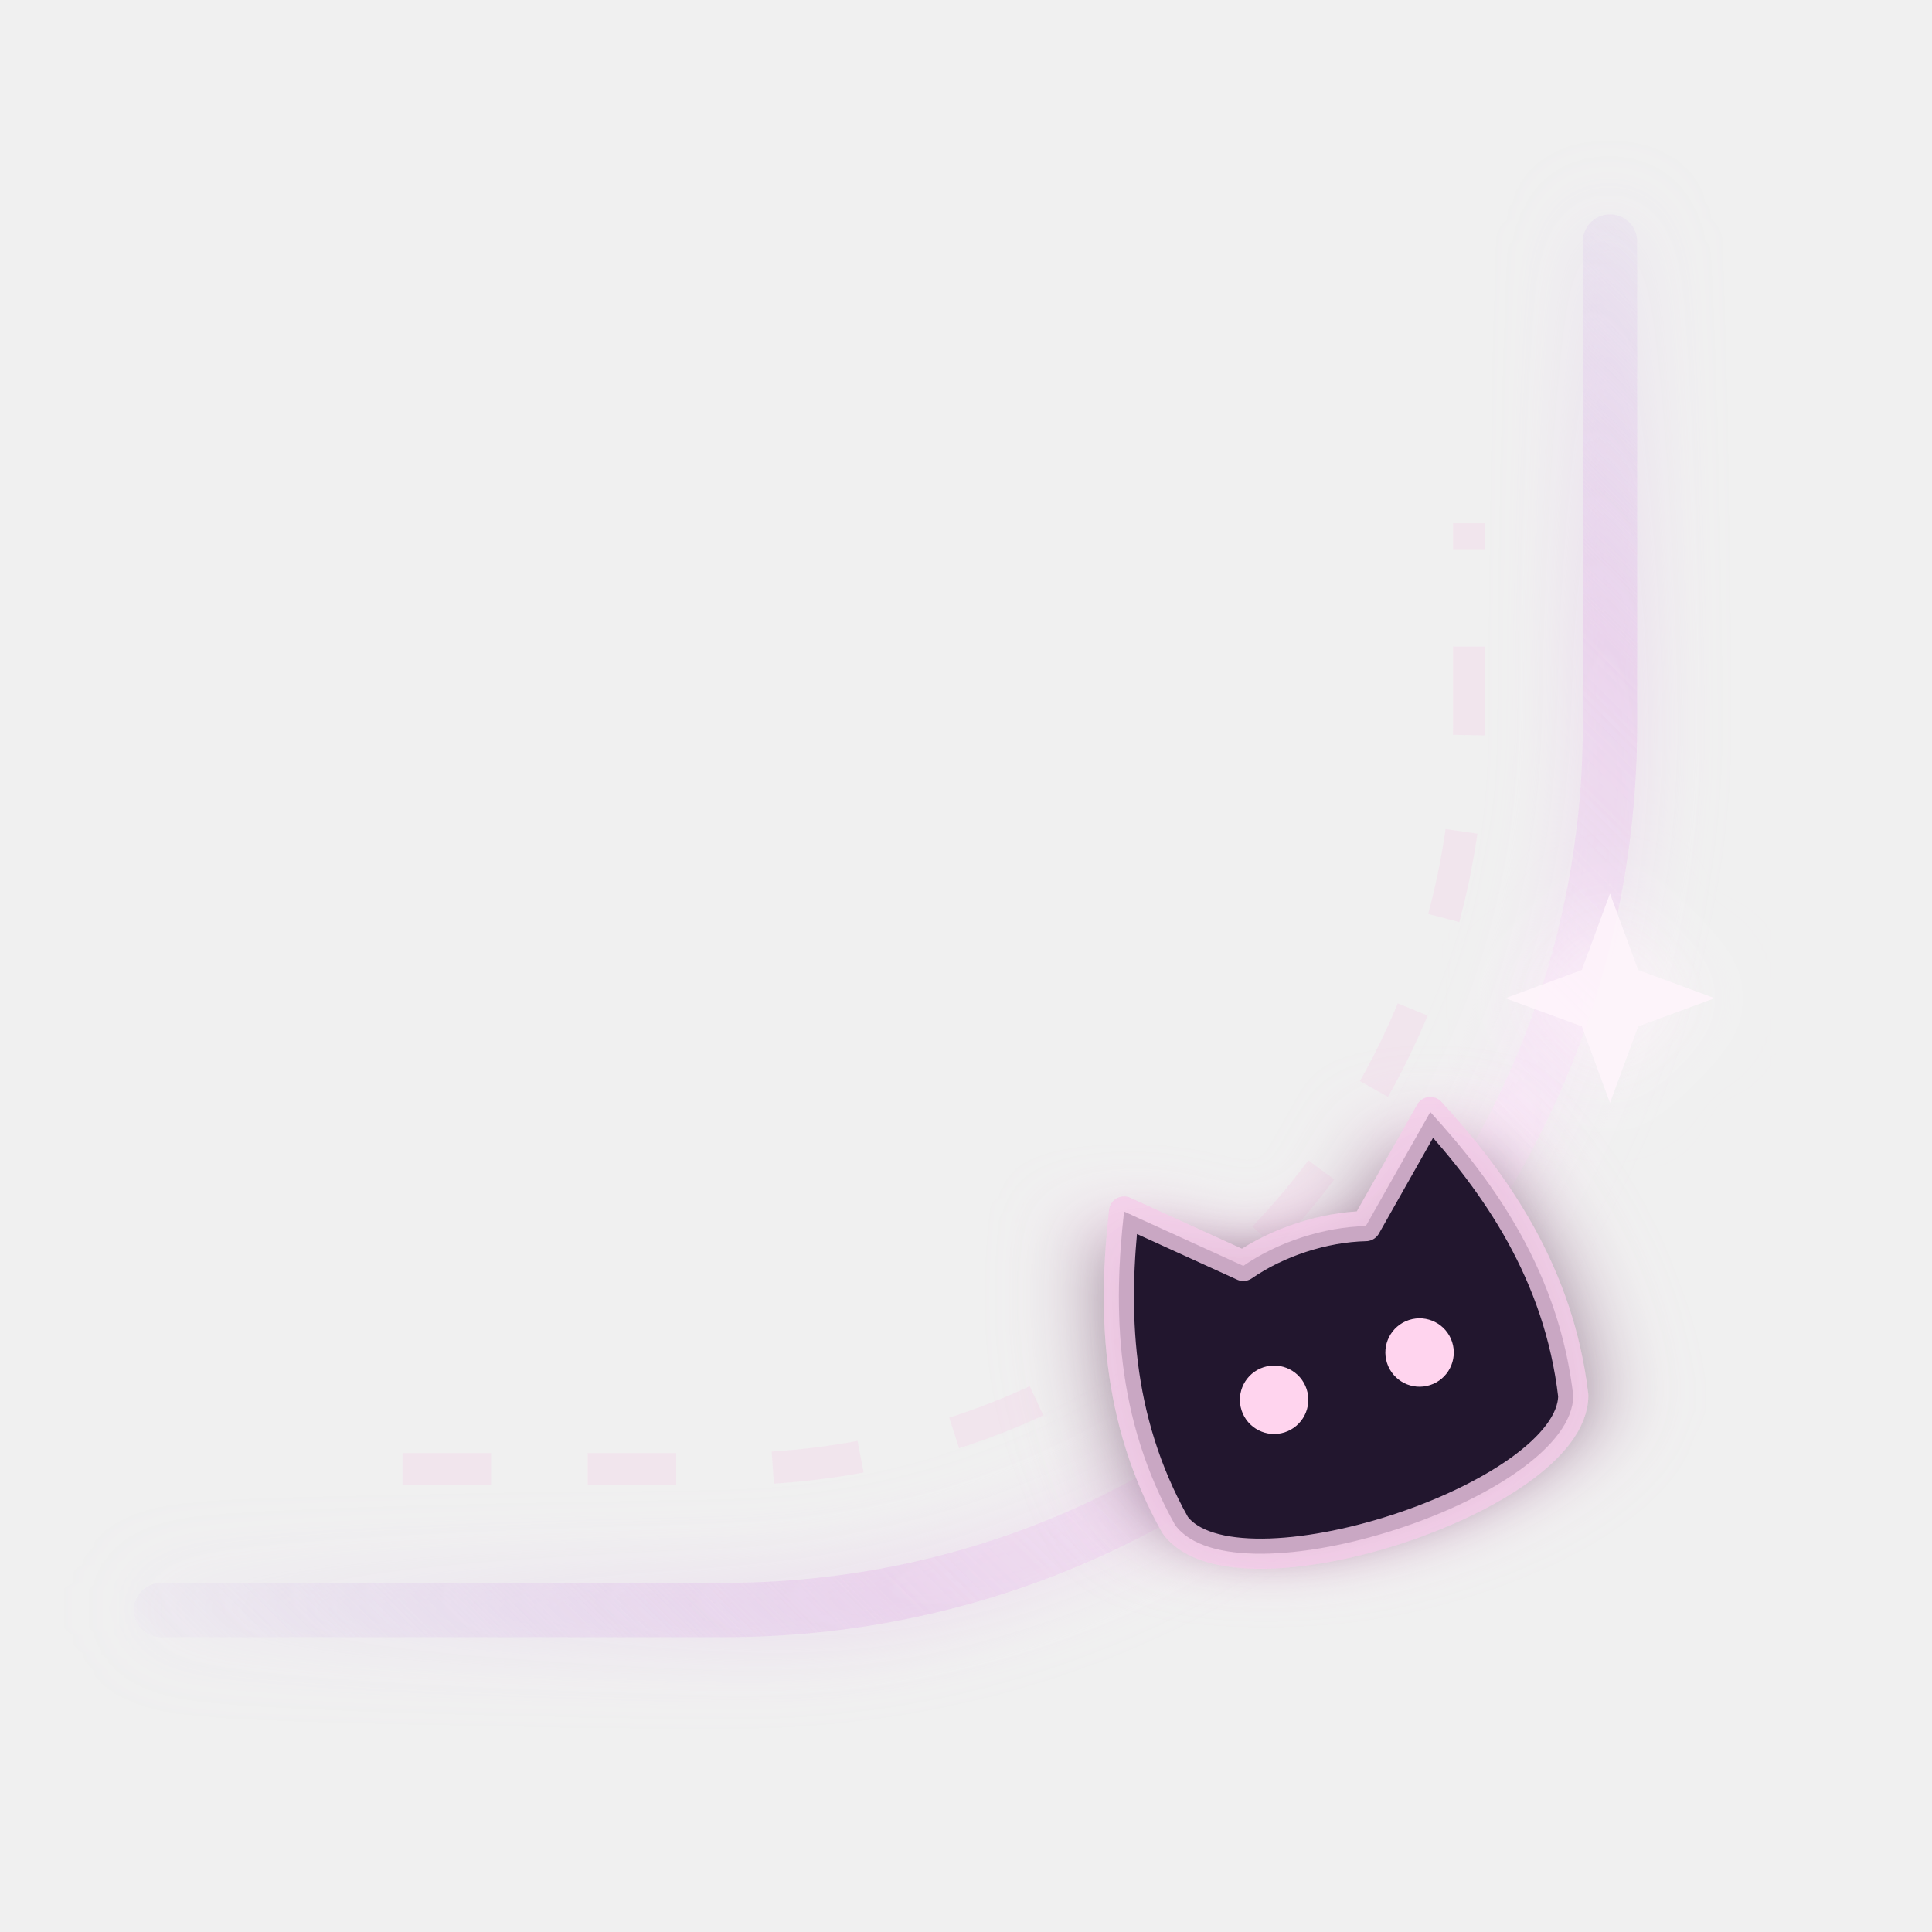
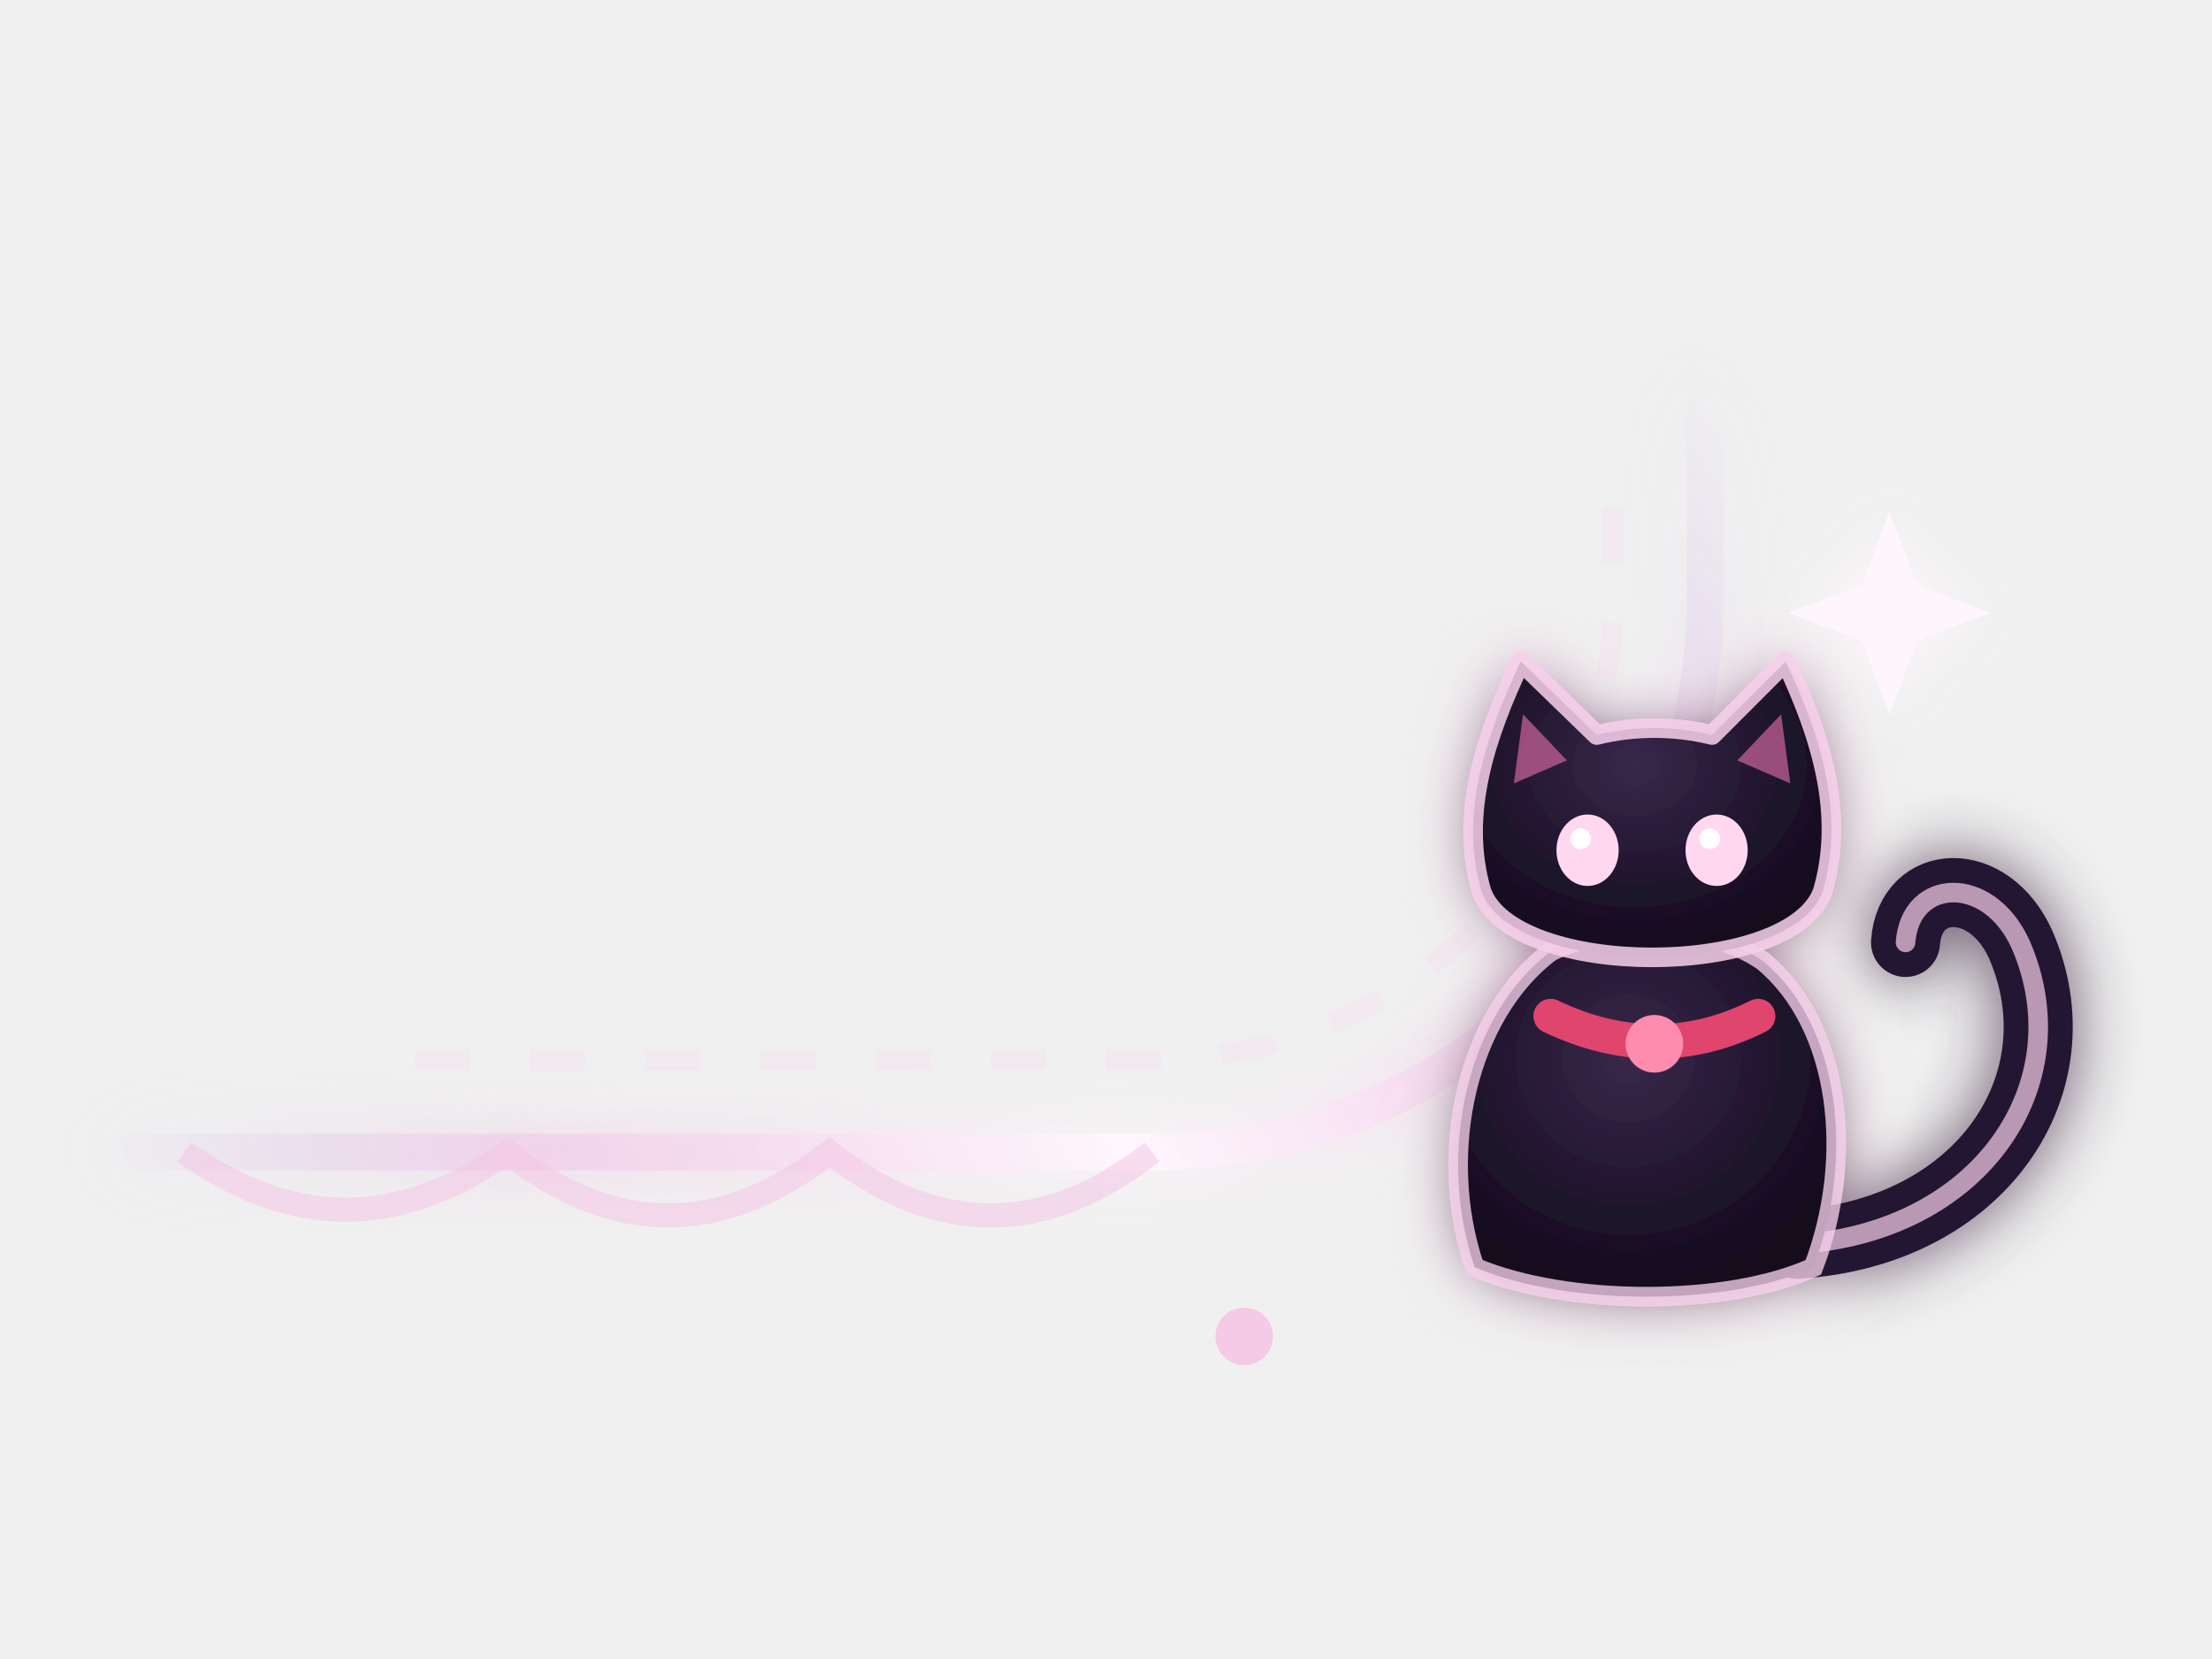
- <svg xmlns="http://www.w3.org/2000/svg" viewBox="0 0 48 48" width="48" height="48">
+ <svg xmlns="http://www.w3.org/2000/svg" viewBox="0 0 96 72" width="96" height="72">
  <defs>
-     <linearGradient id="cbrArc" gradientUnits="userSpaceOnUse" x1="4" y1="44" x2="44" y2="4">
+     <linearGradient id="brArc" gradientUnits="userSpaceOnUse" x1="4" y1="50" x2="74" y2="16">
      <stop offset="0%" stop-color="#D7C3EC" stop-opacity="0" />
-       <stop offset="28%" stop-color="#E8CBEB" stop-opacity="0.65" />
-       <stop offset="55%" stop-color="#FFF5FC" stop-opacity="0.92" />
-       <stop offset="80%" stop-color="#E8CBEB" stop-opacity="0.65" />
+       <stop offset="22%" stop-color="#F1C8E8" stop-opacity="0.62" />
+       <stop offset="52%" stop-color="#FFF7FD" stop-opacity="0.96" />
+       <stop offset="80%" stop-color="#F1C8E8" stop-opacity="0.74" />
      <stop offset="100%" stop-color="#D7C3EC" stop-opacity="0" />
    </linearGradient>
-     <filter id="cbrGlow" x="-30%" y="-30%" width="160%" height="160%">
-       <feGaussianBlur stdDeviation="1.0" result="b" />
+     <radialGradient id="brCatBody" cx="45%" cy="35%" r="65%">
+       <stop offset="0%" stop-color="#3A284C" />
+       <stop offset="60%" stop-color="#20152D" />
+       <stop offset="100%" stop-color="#130B1D" />
+     </radialGradient>
+     <filter id="brGlow" x="-30%" y="-30%" width="160%" height="160%">
+       <feGaussianBlur stdDeviation="1.35" result="b" />
      <feMerge>
        <feMergeNode in="b" />
        <feMergeNode in="SourceGraphic" />
      </feMerge>
    </filter>
  </defs>
-   <path d="M 4,40 L 18,40 A 22,22 0 0,0 40,18 L 40,6" fill="none" stroke="url(#cbrArc)" stroke-width="1.35" stroke-linecap="round" filter="url(#cbrGlow)" />
-   <path d="M 10,36.5 L 18,36.5 A 18.5,18.5 0 0,0 36.5,18 L 36.5,13" fill="none" stroke="#F4CCE8" stroke-opacity="0.3" stroke-width="0.8" stroke-dasharray="2.2 2.4" />
-   <g transform="translate(33.4, 34.0) rotate(-18)" filter="url(#cbrGlow)">
-     <path d="M -5.2,2.4 C -5.8,-0.6 -5.0,-3.2 -4.0,-5.4 L -1.6,-3.2 C -0.6,-3.5 0.6,-3.5 1.6,-3.2 L 4.0,-5.4 C 5.0,-3.2 5.8,-0.6 5.2,2.4 C 4.4,4.8 -4.4,4.8 -5.2,2.4 Z" fill="#20162E" stroke="#F4CBE8" stroke-opacity="0.8" stroke-width="0.75" stroke-linejoin="round" />
-     <circle cx="-1.9" cy="0.2" r="0.85" fill="#FFD4EE" />
-     <circle cx="1.9" cy="0.2" r="0.85" fill="#FFD4EE" />
+   <path d="M 4,50 L 50,50 A 24,24 0 0,0 74,26 L 74,16" fill="none" stroke="url(#brArc)" stroke-width="1.6" stroke-linecap="round" filter="url(#brGlow)" />
+   <path d="M 8,50 Q 15,55 22,50 Q 29,55.5 36,50 Q 43,55.5 50,50" fill="none" stroke="#F4C6E6" stroke-opacity="0.54" stroke-width="1.05" />
+   <path d="M 18,46 L 50,46 A 20,20 0 0,0 70,26 L 70,20" fill="none" stroke="#F8D8EE" stroke-opacity="0.32" stroke-width="0.9" stroke-dasharray="2.4 2.6" />
+   <g transform="translate(71.5, 45.5)" filter="url(#brGlow)">
+     <path d="M 6.5,8.5 C 14.5,8.0 18.8,1.5 16.2,-4.5 C 14.8,-7.6 11.4,-7.4 11.2,-4.6" fill="none" stroke="#221630" stroke-width="3.0" stroke-linecap="round" />
+     <path d="M 6.5,8.5 C 14.5,8.0 18.8,1.5 16.2,-4.5 C 14.8,-7.6 11.4,-7.4 11.2,-4.6" fill="none" stroke="#F4CBE8" stroke-opacity="0.72" stroke-width="0.85" stroke-linecap="round" />
+     <path d="M -7.5,9.5 C -9.2,4.5 -7.8,-1.5 -4.2,-4.2 C -1.5,-5.5 2.5,-5.5 5.0,-3.8 C 8.4,-1.0 9.0,4.8 7.2,9.5 C 3.5,11.2 -3.5,11.2 -7.5,9.5 Z" fill="url(#brCatBody)" stroke="#F6D0EA" stroke-opacity="0.78" stroke-width="0.85" />
+     <path d="M -4.2,-1.4 Q 0.4,0.8 4.8,-1.4" fill="none" stroke="#E0446E" stroke-width="1.5" stroke-linecap="round" />
+     <circle cx="0.3" cy="-0.2" r="1.25" fill="#FF8CAE" />
+     <path d="M -7.2,-6.8 C -8.2,-10.2 -7.0,-13.6 -5.5,-16.8 L -2.2,-13.6 C -0.6,-14.0 1.2,-14.0 2.8,-13.6 L 6.0,-16.8 C 7.5,-13.6 8.6,-10.2 7.6,-6.8 C 6.2,-3.0 -5.8,-3.0 -7.2,-6.8 Z" fill="url(#brCatBody)" stroke="#F6D0EA" stroke-opacity="0.86" stroke-width="0.85" stroke-linejoin="round" />
+     <path d="M -5.4,-14.5 L -3.5,-12.5 L -5.8,-11.5 Z" fill="#D86CA4" opacity="0.65" />
+     <path d="M 5.8,-14.5 L 3.9,-12.5 L 6.2,-11.5 Z" fill="#D86CA4" opacity="0.65" />
+     <ellipse cx="-2.6" cy="-8.6" rx="1.35" ry="1.55" fill="#FFD8F0" />
+     <ellipse cx="3.0" cy="-8.6" rx="1.35" ry="1.55" fill="#FFD8F0" />
+     <circle cx="-2.9" cy="-9.1" r="0.45" fill="#FFFFFF" />
+     <circle cx="2.7" cy="-9.1" r="0.45" fill="#FFFFFF" />
  </g>
-   <path d="M 40,22.2 L 40.7,24.1 L 42.6,24.8 L 40.7,25.5 L 40,27.4 L 39.3,25.5 L 37.4,24.8 L 39.3,24.1 Z" fill="#FFF5FC" opacity="0.88" filter="url(#cbrGlow)" />
+   <path d="M 82,22.2 L 83.2,25.4 L 86.4,26.6 L 83.2,27.8 L 82,31.0 L 80.8,27.8 L 77.6,26.6 L 80.8,25.4 Z" fill="#FFF7FD" opacity="0.95" filter="url(#brGlow)" />
+   <circle cx="54" cy="58" r="1.25" fill="#F6C2E4" opacity="0.82" />
</svg>
